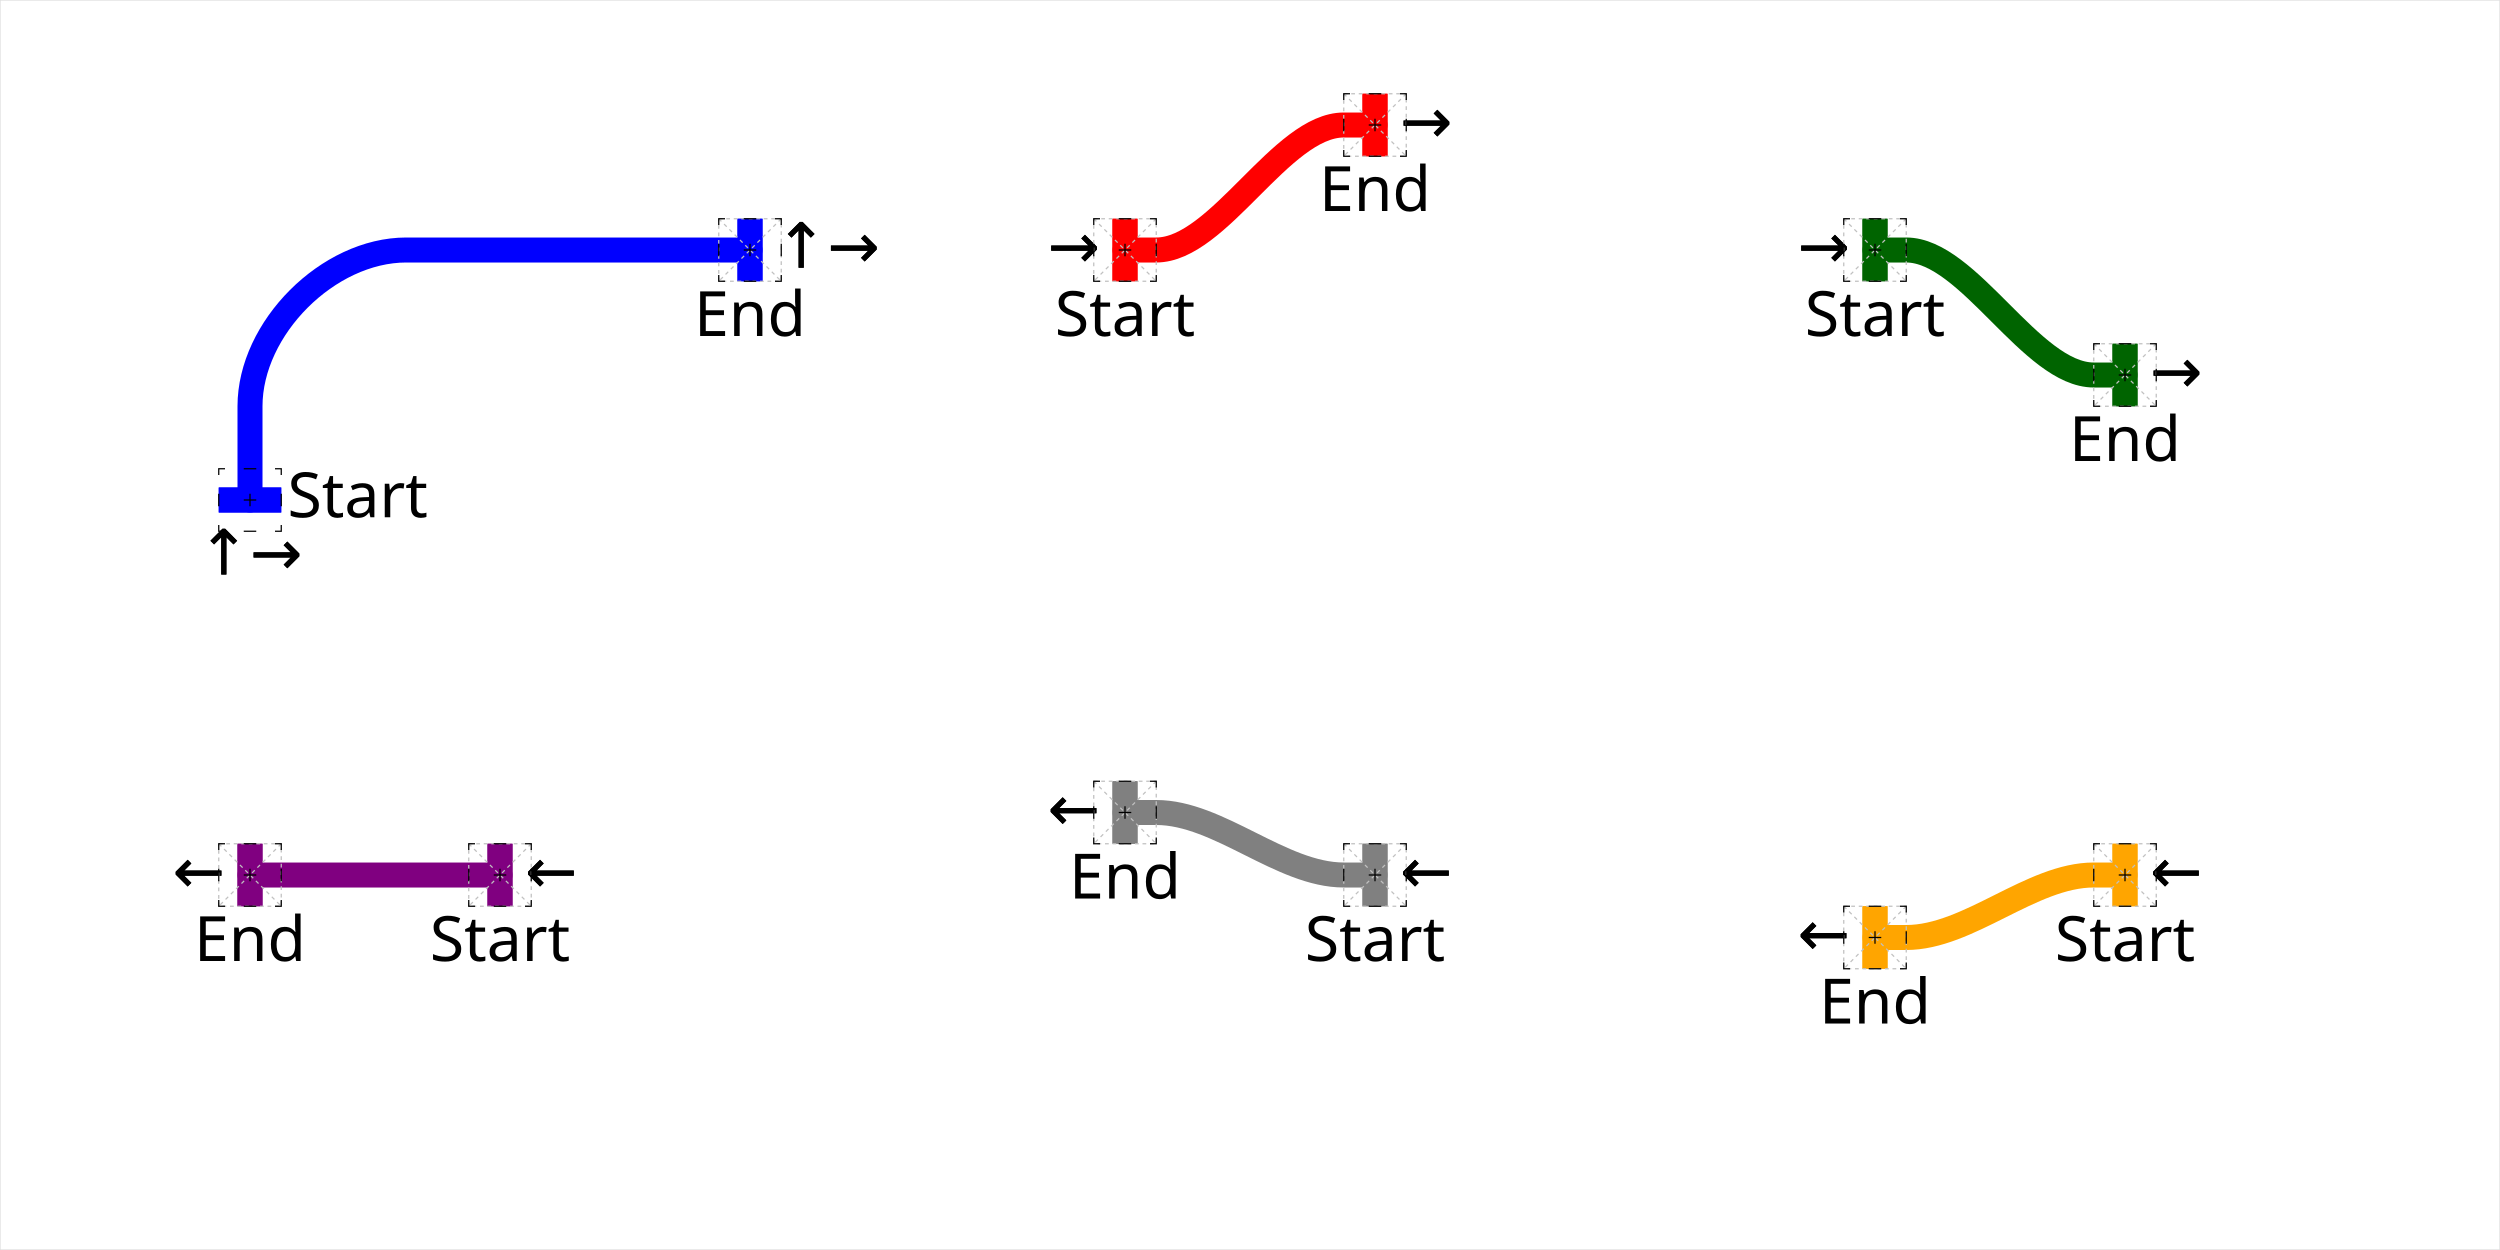
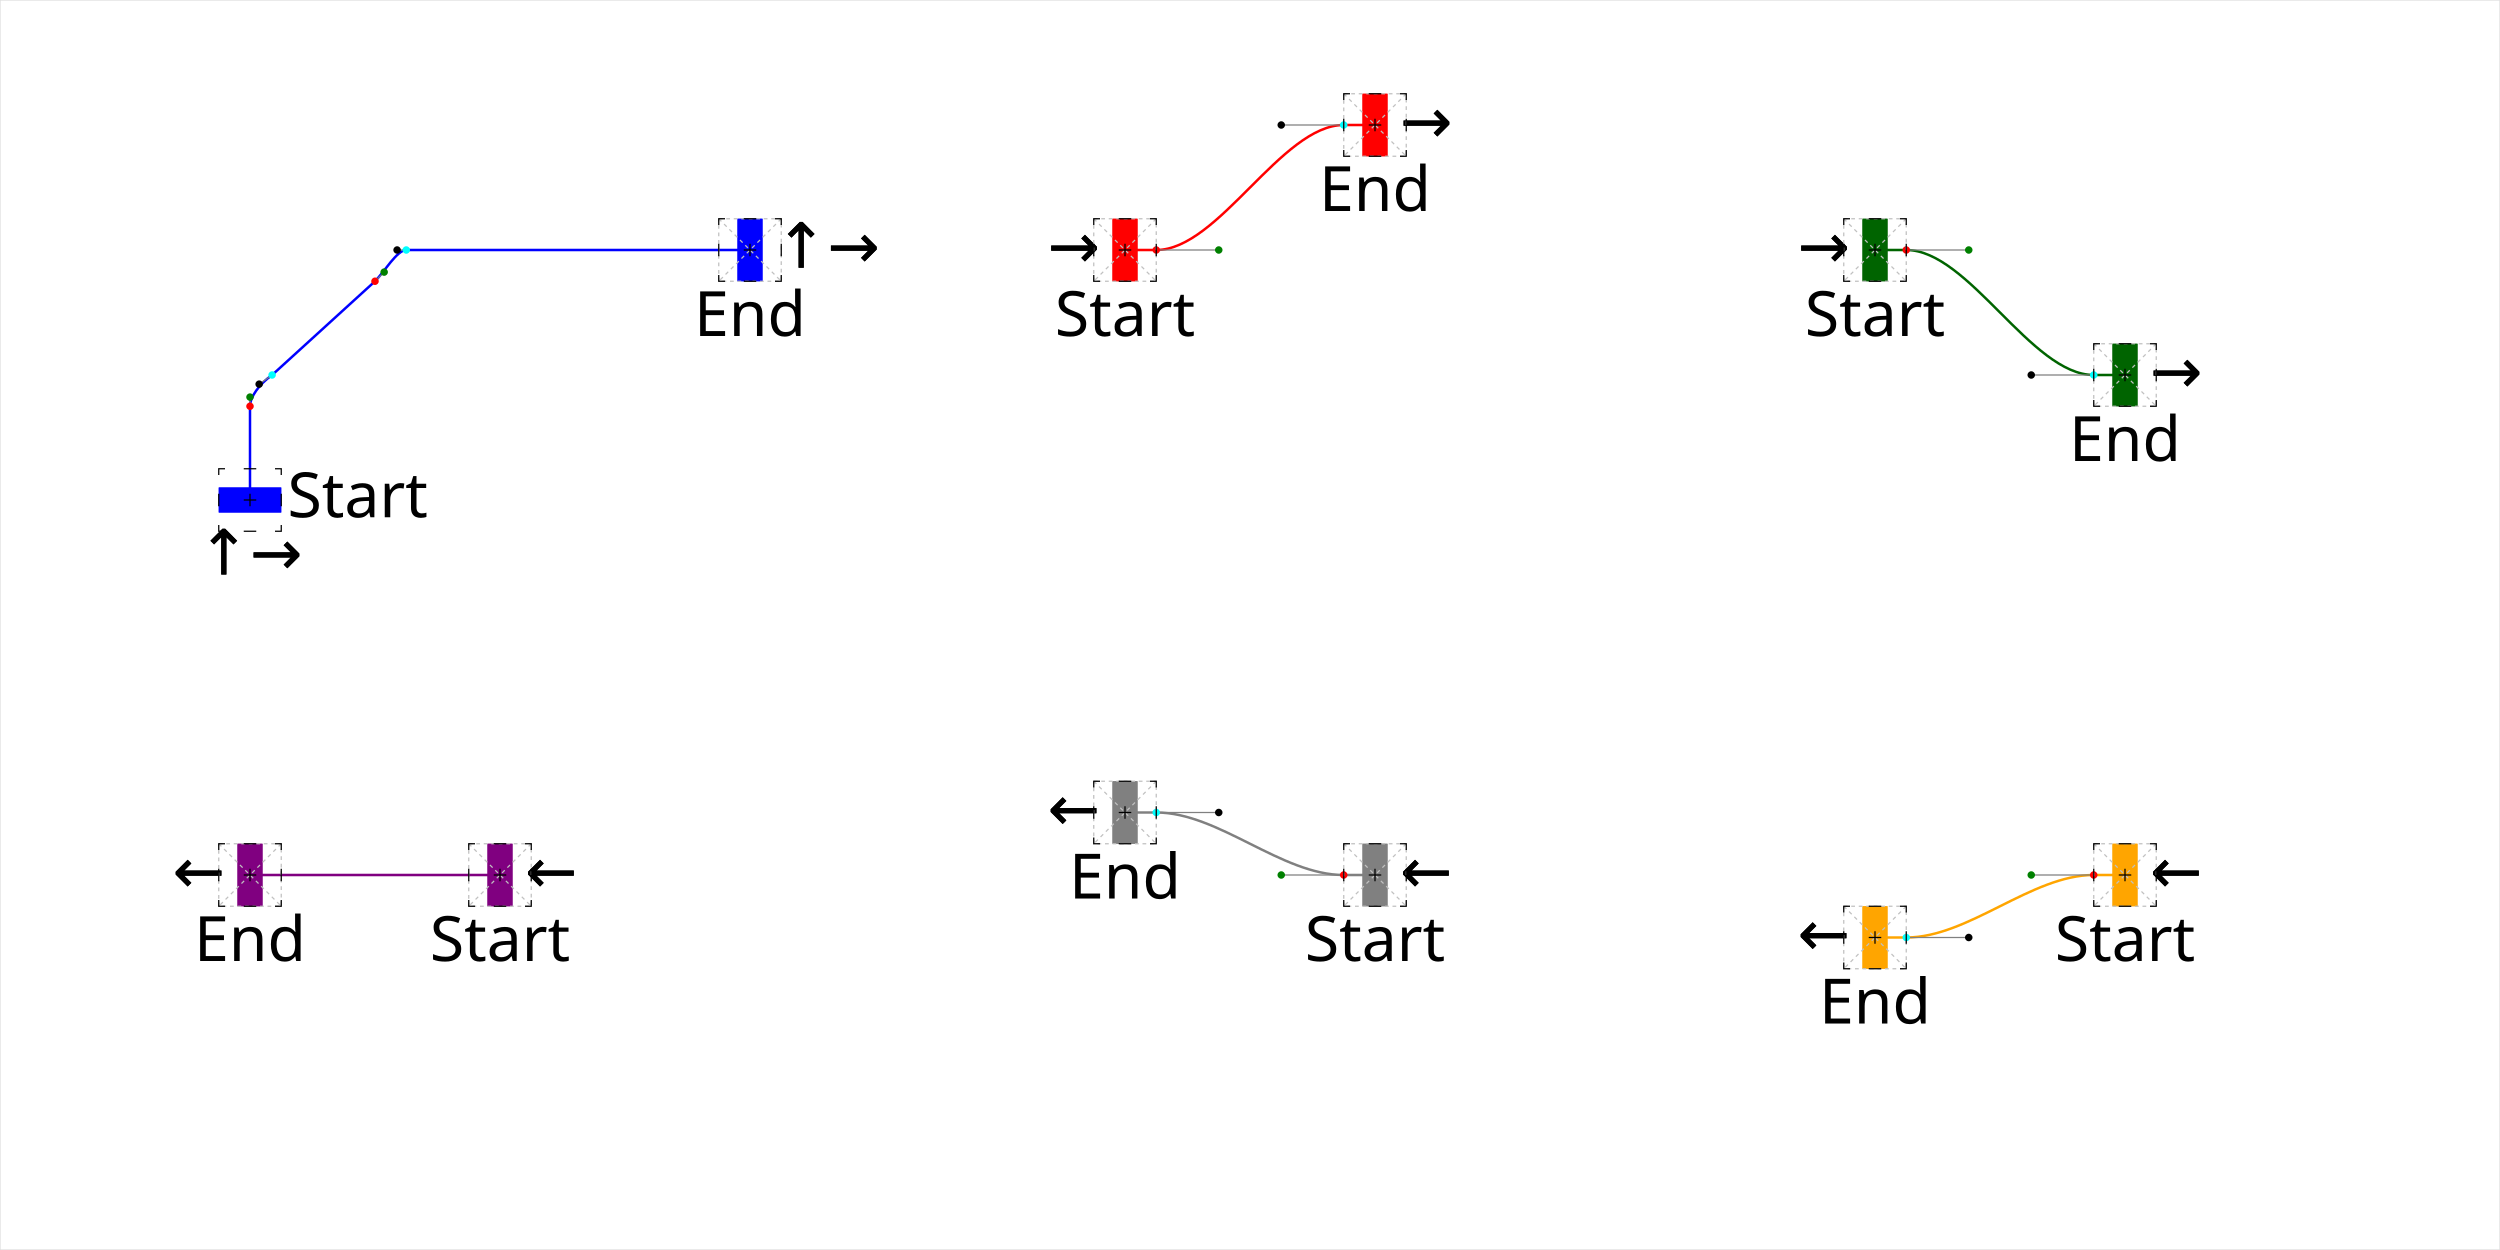
<svg xmlns="http://www.w3.org/2000/svg" version="1.1" baseProfile="full" width="2000" height="1000">
  <style>
    @font-face {
        font-family: "Fira Sans Condensed";
        src: url("https://fonts.googleapis.com/css?family=Fira+Sans+Condensed&amp;display=swap");
    }
  </style>
  <rect width="100%" height="100%" fill="white" stroke="#dddddd" />
  <rect x="175" y="390" width="50" height="20" fill="blue" />
  <text x="200" y="425" text-anchor="middle" dominant-baseline="hanging" font-family="Fira Sans Condensed" font-size="50px">↑→</text>
-   <path d="M200,400 L200,375 L200,325 C200,262.5 262.5,200 325,200  L600,200" stroke="blue" fill="none" stroke-width="20" stroke-linecap="round" stroke-linejoin="round" />
+   <path d="M200,400 L200,375 L200,325 C200,317.678 207.322,307.322 217.678,300  L300,225 C307.322,217.678 317.678,200 325,200  L575,200 L600,200" stroke="blue" fill="none" stroke-width="2" stroke-linecap="round" stroke-linejoin="round" />
+   <line x1="200" y1="325" x2="200" y2="317.678" stroke="gray" stroke-width="1" />
+   <circle cx="200" cy="325" r="3" fill="red" />
+   <circle cx="200" cy="317.678" r="3" fill="green" />
+   <line x1="207.322" y1="307.322" x2="217.678" y2="300" stroke="gray" stroke-width="1" />
+   <circle cx="207.322" cy="307.322" r="3" fill="black" />
+   <circle cx="217.678" cy="300" r="3" fill="cyan" />
+   <line x1="300" y1="225" x2="307.322" y2="217.678" stroke="gray" stroke-width="1" />
+   <circle cx="300" cy="225" r="3" fill="red" />
+   <circle cx="307.322" cy="217.678" r="3" fill="green" />
+   <line x1="317.678" y1="200" x2="325" y2="200" stroke="gray" stroke-width="1" />
+   <circle cx="317.678" cy="200" r="3" fill="black" />
+   <circle cx="325" cy="200" r="3" fill="cyan" />
  <rect x="590" y="175" width="20" height="50" fill="blue" />
  <text x="620" y="200" dominant-baseline="middle" font-family="Fira Sans Condensed" font-size="50px">↑→</text>
  <rect x="175" y="390" width="50" height="20" fill="blue" />
  <text x="200" y="425" text-anchor="middle" dominant-baseline="hanging" font-family="Fira Sans Condensed" font-size="50px">↑→</text>
  <text x="230" y="375" font-family="Fira Sans Condensed" dominant-baseline="hanging" text-anchor="start" font-size="50px">Start</text>
  <polyline points="175,380 175,375 180,375" stroke="black" fill="none" />
  <polyline points="225,380 225,375 220,375" stroke="black" fill="none" />
  <polyline points="225,420 225,425 220,425" stroke="black" fill="none" />
  <polyline points="175,420 175,425 180,425" stroke="black" fill="none" />
  <polyline points="195,375 205,375" stroke="black" fill="none" />
  <polyline points="195,425 205,425" stroke="black" fill="none" />
  <polyline points="175,395 175,405" stroke="black" fill="none" />
  <polyline points="225,395 225,405" stroke="black" fill="none" />
  <polyline points="195,400 205,400" stroke="black" fill="none" />
  <polyline points="200,395 200,405" stroke="black" fill="none" />
  <rect x="590" y="175" width="20" height="50" fill="blue" />
  <text x="620" y="200" dominant-baseline="middle" font-family="Fira Sans Condensed" font-size="50px">↑→</text>
  <text x="600" y="230" font-family="Fira Sans Condensed" dominant-baseline="hanging" text-anchor="middle" font-size="50px">End</text>
  <polyline points="575,175 625,175 625,225 575,225 575,175" stroke="silver" fill="none" stroke-dasharray="3" />
  <polyline points="575,175 625,225" stroke="silver" fill="none" stroke-dasharray="3" />
  <polyline points="625,175 575,225" stroke="silver" fill="none" stroke-dasharray="3" />
  <polyline points="575,180 575,175 580,175" stroke="black" fill="none" />
  <polyline points="625,180 625,175 620,175" stroke="black" fill="none" />
  <polyline points="625,220 625,225 620,225" stroke="black" fill="none" />
  <polyline points="575,220 575,225 580,225" stroke="black" fill="none" />
  <polyline points="595,175 605,175" stroke="black" fill="none" />
  <polyline points="595,225 605,225" stroke="black" fill="none" />
  <polyline points="575,195 575,205" stroke="black" fill="none" />
  <polyline points="625,195 625,205" stroke="black" fill="none" />
  <polyline points="595,200 605,200" stroke="black" fill="none" />
  <polyline points="600,195 600,205" stroke="black" fill="none" />
  <rect x="890" y="175" width="20" height="50" fill="red" />
  <text x="880" y="200" text-anchor="end" dominant-baseline="middle" font-family="Fira Sans Condensed" font-size="50px">→</text>
-   <path d="M900,200 L925,200 C975,200 1025,100 1075,100  L1100,100" stroke="red" fill="none" stroke-width="20" stroke-linecap="round" stroke-linejoin="round" />
+   <path d="M900,200 L925,200 C975,200 1025,100 1075,100  L1100,100" stroke="red" fill="none" stroke-width="2" stroke-linecap="round" stroke-linejoin="round" />
+   <line x1="925" y1="200" x2="975" y2="200" stroke="gray" stroke-width="1" />
+   <circle cx="925" cy="200" r="3" fill="red" />
+   <circle cx="975" cy="200" r="3" fill="green" />
+   <line x1="1025" y1="100" x2="1075" y2="100" stroke="gray" stroke-width="1" />
+   <circle cx="1025" cy="100" r="3" fill="black" />
+   <circle cx="1075" cy="100" r="3" fill="cyan" />
  <rect x="1090" y="75" width="20" height="50" fill="red" />
  <text x="1120" y="100" dominant-baseline="middle" font-family="Fira Sans Condensed" font-size="50px">→</text>
  <rect x="890" y="175" width="20" height="50" fill="red" />
  <text x="880" y="200" text-anchor="end" dominant-baseline="middle" font-family="Fira Sans Condensed" font-size="50px">→</text>
  <text x="900" y="230" font-family="Fira Sans Condensed" dominant-baseline="hanging" text-anchor="middle" font-size="50px">Start</text>
  <polyline points="875,175 925,175 925,225 875,225 875,175" stroke="silver" fill="none" stroke-dasharray="3" />
  <polyline points="875,175 925,225" stroke="silver" fill="none" stroke-dasharray="3" />
  <polyline points="925,175 875,225" stroke="silver" fill="none" stroke-dasharray="3" />
  <polyline points="875,180 875,175 880,175" stroke="black" fill="none" />
  <polyline points="925,180 925,175 920,175" stroke="black" fill="none" />
  <polyline points="925,220 925,225 920,225" stroke="black" fill="none" />
  <polyline points="875,220 875,225 880,225" stroke="black" fill="none" />
  <polyline points="895,175 905,175" stroke="black" fill="none" />
  <polyline points="895,225 905,225" stroke="black" fill="none" />
  <polyline points="875,195 875,205" stroke="black" fill="none" />
  <polyline points="925,195 925,205" stroke="black" fill="none" />
  <polyline points="895,200 905,200" stroke="black" fill="none" />
  <polyline points="900,195 900,205" stroke="black" fill="none" />
  <rect x="1090" y="75" width="20" height="50" fill="red" />
  <text x="1120" y="100" dominant-baseline="middle" font-family="Fira Sans Condensed" font-size="50px">→</text>
  <text x="1100" y="130" font-family="Fira Sans Condensed" dominant-baseline="hanging" text-anchor="middle" font-size="50px">End</text>
  <polyline points="1075,75 1125,75 1125,125 1075,125 1075,75" stroke="silver" fill="none" stroke-dasharray="3" />
  <polyline points="1075,75 1125,125" stroke="silver" fill="none" stroke-dasharray="3" />
  <polyline points="1125,75 1075,125" stroke="silver" fill="none" stroke-dasharray="3" />
  <polyline points="1075,80 1075,75 1080,75" stroke="black" fill="none" />
  <polyline points="1125,80 1125,75 1120,75" stroke="black" fill="none" />
  <polyline points="1125,120 1125,125 1120,125" stroke="black" fill="none" />
  <polyline points="1075,120 1075,125 1080,125" stroke="black" fill="none" />
  <polyline points="1095,75 1105,75" stroke="black" fill="none" />
  <polyline points="1095,125 1105,125" stroke="black" fill="none" />
  <polyline points="1075,95 1075,105" stroke="black" fill="none" />
  <polyline points="1125,95 1125,105" stroke="black" fill="none" />
  <polyline points="1095,100 1105,100" stroke="black" fill="none" />
  <polyline points="1100,95 1100,105" stroke="black" fill="none" />
  <rect x="1490" y="175" width="20" height="50" fill="darkGreen" />
  <text x="1480" y="200" text-anchor="end" dominant-baseline="middle" font-family="Fira Sans Condensed" font-size="50px">→</text>
-   <path d="M1500,200 L1525,200 C1575,200 1625,300 1675,300  L1700,300" stroke="darkGreen" fill="none" stroke-width="20" stroke-linecap="round" stroke-linejoin="round" />
+   <path d="M1500,200 L1525,200 C1575,200 1625,300 1675,300  L1700,300" stroke="darkGreen" fill="none" stroke-width="2" stroke-linecap="round" stroke-linejoin="round" />
+   <line x1="1525" y1="200" x2="1575" y2="200" stroke="gray" stroke-width="1" />
+   <circle cx="1525" cy="200" r="3" fill="red" />
+   <circle cx="1575" cy="200" r="3" fill="green" />
+   <line x1="1625" y1="300" x2="1675" y2="300" stroke="gray" stroke-width="1" />
+   <circle cx="1625" cy="300" r="3" fill="black" />
+   <circle cx="1675" cy="300" r="3" fill="cyan" />
  <rect x="1690" y="275" width="20" height="50" fill="darkGreen" />
  <text x="1720" y="300" dominant-baseline="middle" font-family="Fira Sans Condensed" font-size="50px">→</text>
  <rect x="1490" y="175" width="20" height="50" fill="darkGreen" />
  <text x="1480" y="200" text-anchor="end" dominant-baseline="middle" font-family="Fira Sans Condensed" font-size="50px">→</text>
  <text x="1500" y="230" font-family="Fira Sans Condensed" dominant-baseline="hanging" text-anchor="middle" font-size="50px">Start</text>
  <polyline points="1475,175 1525,175 1525,225 1475,225 1475,175" stroke="silver" fill="none" stroke-dasharray="3" />
  <polyline points="1475,175 1525,225" stroke="silver" fill="none" stroke-dasharray="3" />
  <polyline points="1525,175 1475,225" stroke="silver" fill="none" stroke-dasharray="3" />
  <polyline points="1475,180 1475,175 1480,175" stroke="black" fill="none" />
  <polyline points="1525,180 1525,175 1520,175" stroke="black" fill="none" />
  <polyline points="1525,220 1525,225 1520,225" stroke="black" fill="none" />
  <polyline points="1475,220 1475,225 1480,225" stroke="black" fill="none" />
  <polyline points="1495,175 1505,175" stroke="black" fill="none" />
  <polyline points="1495,225 1505,225" stroke="black" fill="none" />
  <polyline points="1475,195 1475,205" stroke="black" fill="none" />
  <polyline points="1525,195 1525,205" stroke="black" fill="none" />
  <polyline points="1495,200 1505,200" stroke="black" fill="none" />
  <polyline points="1500,195 1500,205" stroke="black" fill="none" />
  <rect x="1690" y="275" width="20" height="50" fill="darkGreen" />
  <text x="1720" y="300" dominant-baseline="middle" font-family="Fira Sans Condensed" font-size="50px">→</text>
  <text x="1700" y="330" font-family="Fira Sans Condensed" dominant-baseline="hanging" text-anchor="middle" font-size="50px">End</text>
  <polyline points="1675,275 1725,275 1725,325 1675,325 1675,275" stroke="silver" fill="none" stroke-dasharray="3" />
  <polyline points="1675,275 1725,325" stroke="silver" fill="none" stroke-dasharray="3" />
  <polyline points="1725,275 1675,325" stroke="silver" fill="none" stroke-dasharray="3" />
  <polyline points="1675,280 1675,275 1680,275" stroke="black" fill="none" />
  <polyline points="1725,280 1725,275 1720,275" stroke="black" fill="none" />
  <polyline points="1725,320 1725,325 1720,325" stroke="black" fill="none" />
  <polyline points="1675,320 1675,325 1680,325" stroke="black" fill="none" />
  <polyline points="1695,275 1705,275" stroke="black" fill="none" />
  <polyline points="1695,325 1705,325" stroke="black" fill="none" />
  <polyline points="1675,295 1675,305" stroke="black" fill="none" />
  <polyline points="1725,295 1725,305" stroke="black" fill="none" />
  <polyline points="1695,300 1705,300" stroke="black" fill="none" />
  <polyline points="1700,295 1700,305" stroke="black" fill="none" />
  <rect x="390" y="675" width="20" height="50" fill="purple" />
  <text x="420" y="700" dominant-baseline="middle" font-family="Fira Sans Condensed" font-size="50px">←</text>
-   <path d="M400,700 L200,700" stroke="purple" fill="none" stroke-width="20" stroke-linecap="round" stroke-linejoin="round" />
+   <path d="M400,700 L200,700" stroke="purple" fill="none" stroke-width="2" stroke-linecap="round" stroke-linejoin="round" />
  <rect x="190" y="675" width="20" height="50" fill="purple" />
  <text x="180" y="700" text-anchor="end" dominant-baseline="middle" font-family="Fira Sans Condensed" font-size="50px">←</text>
  <rect x="390" y="675" width="20" height="50" fill="purple" />
  <text x="420" y="700" dominant-baseline="middle" font-family="Fira Sans Condensed" font-size="50px">←</text>
  <text x="400" y="730" font-family="Fira Sans Condensed" dominant-baseline="hanging" text-anchor="middle" font-size="50px">Start</text>
  <polyline points="375,675 425,675 425,725 375,725 375,675" stroke="silver" fill="none" stroke-dasharray="3" />
  <polyline points="375,675 425,725" stroke="silver" fill="none" stroke-dasharray="3" />
  <polyline points="425,675 375,725" stroke="silver" fill="none" stroke-dasharray="3" />
  <polyline points="375,680 375,675 380,675" stroke="black" fill="none" />
  <polyline points="425,680 425,675 420,675" stroke="black" fill="none" />
  <polyline points="425,720 425,725 420,725" stroke="black" fill="none" />
  <polyline points="375,720 375,725 380,725" stroke="black" fill="none" />
  <polyline points="395,675 405,675" stroke="black" fill="none" />
  <polyline points="395,725 405,725" stroke="black" fill="none" />
  <polyline points="375,695 375,705" stroke="black" fill="none" />
  <polyline points="425,695 425,705" stroke="black" fill="none" />
  <polyline points="395,700 405,700" stroke="black" fill="none" />
  <polyline points="400,695 400,705" stroke="black" fill="none" />
  <rect x="190" y="675" width="20" height="50" fill="purple" />
  <text x="180" y="700" text-anchor="end" dominant-baseline="middle" font-family="Fira Sans Condensed" font-size="50px">←</text>
  <text x="200" y="730" font-family="Fira Sans Condensed" dominant-baseline="hanging" text-anchor="middle" font-size="50px">End</text>
  <polyline points="175,675 225,675 225,725 175,725 175,675" stroke="silver" fill="none" stroke-dasharray="3" />
  <polyline points="175,675 225,725" stroke="silver" fill="none" stroke-dasharray="3" />
  <polyline points="225,675 175,725" stroke="silver" fill="none" stroke-dasharray="3" />
  <polyline points="175,680 175,675 180,675" stroke="black" fill="none" />
  <polyline points="225,680 225,675 220,675" stroke="black" fill="none" />
  <polyline points="225,720 225,725 220,725" stroke="black" fill="none" />
  <polyline points="175,720 175,725 180,725" stroke="black" fill="none" />
  <polyline points="195,675 205,675" stroke="black" fill="none" />
  <polyline points="195,725 205,725" stroke="black" fill="none" />
  <polyline points="175,695 175,705" stroke="black" fill="none" />
  <polyline points="225,695 225,705" stroke="black" fill="none" />
  <polyline points="195,700 205,700" stroke="black" fill="none" />
  <polyline points="200,695 200,705" stroke="black" fill="none" />
  <rect x="1090" y="675" width="20" height="50" fill="gray" />
  <text x="1120" y="700" dominant-baseline="middle" font-family="Fira Sans Condensed" font-size="50px">←</text>
-   <path d="M1100,700 L1075,700 C1025,700 975,650 925,650  L900,650" stroke="gray" fill="none" stroke-width="20" stroke-linecap="round" stroke-linejoin="round" />
+   <path d="M1100,700 L1075,700 C1025,700 975,650 925,650  L900,650" stroke="gray" fill="none" stroke-width="2" stroke-linecap="round" stroke-linejoin="round" />
+   <line x1="1075" y1="700" x2="1025" y2="700" stroke="gray" stroke-width="1" />
+   <circle cx="1075" cy="700" r="3" fill="red" />
+   <circle cx="1025" cy="700" r="3" fill="green" />
+   <line x1="975" y1="650" x2="925" y2="650" stroke="gray" stroke-width="1" />
+   <circle cx="975" cy="650" r="3" fill="black" />
+   <circle cx="925" cy="650" r="3" fill="cyan" />
  <rect x="890" y="625" width="20" height="50" fill="gray" />
  <text x="880" y="650" text-anchor="end" dominant-baseline="middle" font-family="Fira Sans Condensed" font-size="50px">←</text>
  <rect x="1090" y="675" width="20" height="50" fill="gray" />
  <text x="1120" y="700" dominant-baseline="middle" font-family="Fira Sans Condensed" font-size="50px">←</text>
  <text x="1100" y="730" font-family="Fira Sans Condensed" dominant-baseline="hanging" text-anchor="middle" font-size="50px">Start</text>
  <polyline points="1075,675 1125,675 1125,725 1075,725 1075,675" stroke="silver" fill="none" stroke-dasharray="3" />
  <polyline points="1075,675 1125,725" stroke="silver" fill="none" stroke-dasharray="3" />
  <polyline points="1125,675 1075,725" stroke="silver" fill="none" stroke-dasharray="3" />
  <polyline points="1075,680 1075,675 1080,675" stroke="black" fill="none" />
  <polyline points="1125,680 1125,675 1120,675" stroke="black" fill="none" />
  <polyline points="1125,720 1125,725 1120,725" stroke="black" fill="none" />
  <polyline points="1075,720 1075,725 1080,725" stroke="black" fill="none" />
  <polyline points="1095,675 1105,675" stroke="black" fill="none" />
  <polyline points="1095,725 1105,725" stroke="black" fill="none" />
  <polyline points="1075,695 1075,705" stroke="black" fill="none" />
  <polyline points="1125,695 1125,705" stroke="black" fill="none" />
  <polyline points="1095,700 1105,700" stroke="black" fill="none" />
  <polyline points="1100,695 1100,705" stroke="black" fill="none" />
  <rect x="890" y="625" width="20" height="50" fill="gray" />
  <text x="880" y="650" text-anchor="end" dominant-baseline="middle" font-family="Fira Sans Condensed" font-size="50px">←</text>
  <text x="900" y="680" font-family="Fira Sans Condensed" dominant-baseline="hanging" text-anchor="middle" font-size="50px">End</text>
  <polyline points="875,625 925,625 925,675 875,675 875,625" stroke="silver" fill="none" stroke-dasharray="3" />
  <polyline points="875,625 925,675" stroke="silver" fill="none" stroke-dasharray="3" />
  <polyline points="925,625 875,675" stroke="silver" fill="none" stroke-dasharray="3" />
  <polyline points="875,630 875,625 880,625" stroke="black" fill="none" />
  <polyline points="925,630 925,625 920,625" stroke="black" fill="none" />
  <polyline points="925,670 925,675 920,675" stroke="black" fill="none" />
  <polyline points="875,670 875,675 880,675" stroke="black" fill="none" />
  <polyline points="895,625 905,625" stroke="black" fill="none" />
  <polyline points="895,675 905,675" stroke="black" fill="none" />
  <polyline points="875,645 875,655" stroke="black" fill="none" />
  <polyline points="925,645 925,655" stroke="black" fill="none" />
  <polyline points="895,650 905,650" stroke="black" fill="none" />
  <polyline points="900,645 900,655" stroke="black" fill="none" />
  <rect x="1690" y="675" width="20" height="50" fill="orange" />
  <text x="1720" y="700" dominant-baseline="middle" font-family="Fira Sans Condensed" font-size="50px">←</text>
-   <path d="M1700,700 L1675,700 C1625,700 1575,750 1525,750  L1500,750" stroke="orange" fill="none" stroke-width="20" stroke-linecap="round" stroke-linejoin="round" />
+   <path d="M1700,700 L1675,700 C1625,700 1575,750 1525,750  L1500,750" stroke="orange" fill="none" stroke-width="2" stroke-linecap="round" stroke-linejoin="round" />
+   <line x1="1675" y1="700" x2="1625" y2="700" stroke="gray" stroke-width="1" />
+   <circle cx="1675" cy="700" r="3" fill="red" />
+   <circle cx="1625" cy="700" r="3" fill="green" />
+   <line x1="1575" y1="750" x2="1525" y2="750" stroke="gray" stroke-width="1" />
+   <circle cx="1575" cy="750" r="3" fill="black" />
+   <circle cx="1525" cy="750" r="3" fill="cyan" />
  <rect x="1490" y="725" width="20" height="50" fill="orange" />
  <text x="1480" y="750" text-anchor="end" dominant-baseline="middle" font-family="Fira Sans Condensed" font-size="50px">←</text>
  <rect x="1690" y="675" width="20" height="50" fill="orange" />
  <text x="1720" y="700" dominant-baseline="middle" font-family="Fira Sans Condensed" font-size="50px">←</text>
  <text x="1700" y="730" font-family="Fira Sans Condensed" dominant-baseline="hanging" text-anchor="middle" font-size="50px">Start</text>
  <polyline points="1675,675 1725,675 1725,725 1675,725 1675,675" stroke="silver" fill="none" stroke-dasharray="3" />
  <polyline points="1675,675 1725,725" stroke="silver" fill="none" stroke-dasharray="3" />
  <polyline points="1725,675 1675,725" stroke="silver" fill="none" stroke-dasharray="3" />
  <polyline points="1675,680 1675,675 1680,675" stroke="black" fill="none" />
  <polyline points="1725,680 1725,675 1720,675" stroke="black" fill="none" />
  <polyline points="1725,720 1725,725 1720,725" stroke="black" fill="none" />
  <polyline points="1675,720 1675,725 1680,725" stroke="black" fill="none" />
  <polyline points="1695,675 1705,675" stroke="black" fill="none" />
  <polyline points="1695,725 1705,725" stroke="black" fill="none" />
  <polyline points="1675,695 1675,705" stroke="black" fill="none" />
  <polyline points="1725,695 1725,705" stroke="black" fill="none" />
  <polyline points="1695,700 1705,700" stroke="black" fill="none" />
  <polyline points="1700,695 1700,705" stroke="black" fill="none" />
  <rect x="1490" y="725" width="20" height="50" fill="orange" />
  <text x="1480" y="750" text-anchor="end" dominant-baseline="middle" font-family="Fira Sans Condensed" font-size="50px">←</text>
  <text x="1500" y="780" font-family="Fira Sans Condensed" dominant-baseline="hanging" text-anchor="middle" font-size="50px">End</text>
  <polyline points="1475,725 1525,725 1525,775 1475,775 1475,725" stroke="silver" fill="none" stroke-dasharray="3" />
  <polyline points="1475,725 1525,775" stroke="silver" fill="none" stroke-dasharray="3" />
  <polyline points="1525,725 1475,775" stroke="silver" fill="none" stroke-dasharray="3" />
  <polyline points="1475,730 1475,725 1480,725" stroke="black" fill="none" />
  <polyline points="1525,730 1525,725 1520,725" stroke="black" fill="none" />
  <polyline points="1525,770 1525,775 1520,775" stroke="black" fill="none" />
  <polyline points="1475,770 1475,775 1480,775" stroke="black" fill="none" />
  <polyline points="1495,725 1505,725" stroke="black" fill="none" />
  <polyline points="1495,775 1505,775" stroke="black" fill="none" />
  <polyline points="1475,745 1475,755" stroke="black" fill="none" />
  <polyline points="1525,745 1525,755" stroke="black" fill="none" />
  <polyline points="1495,750 1505,750" stroke="black" fill="none" />
  <polyline points="1500,745 1500,755" stroke="black" fill="none" />
</svg>
